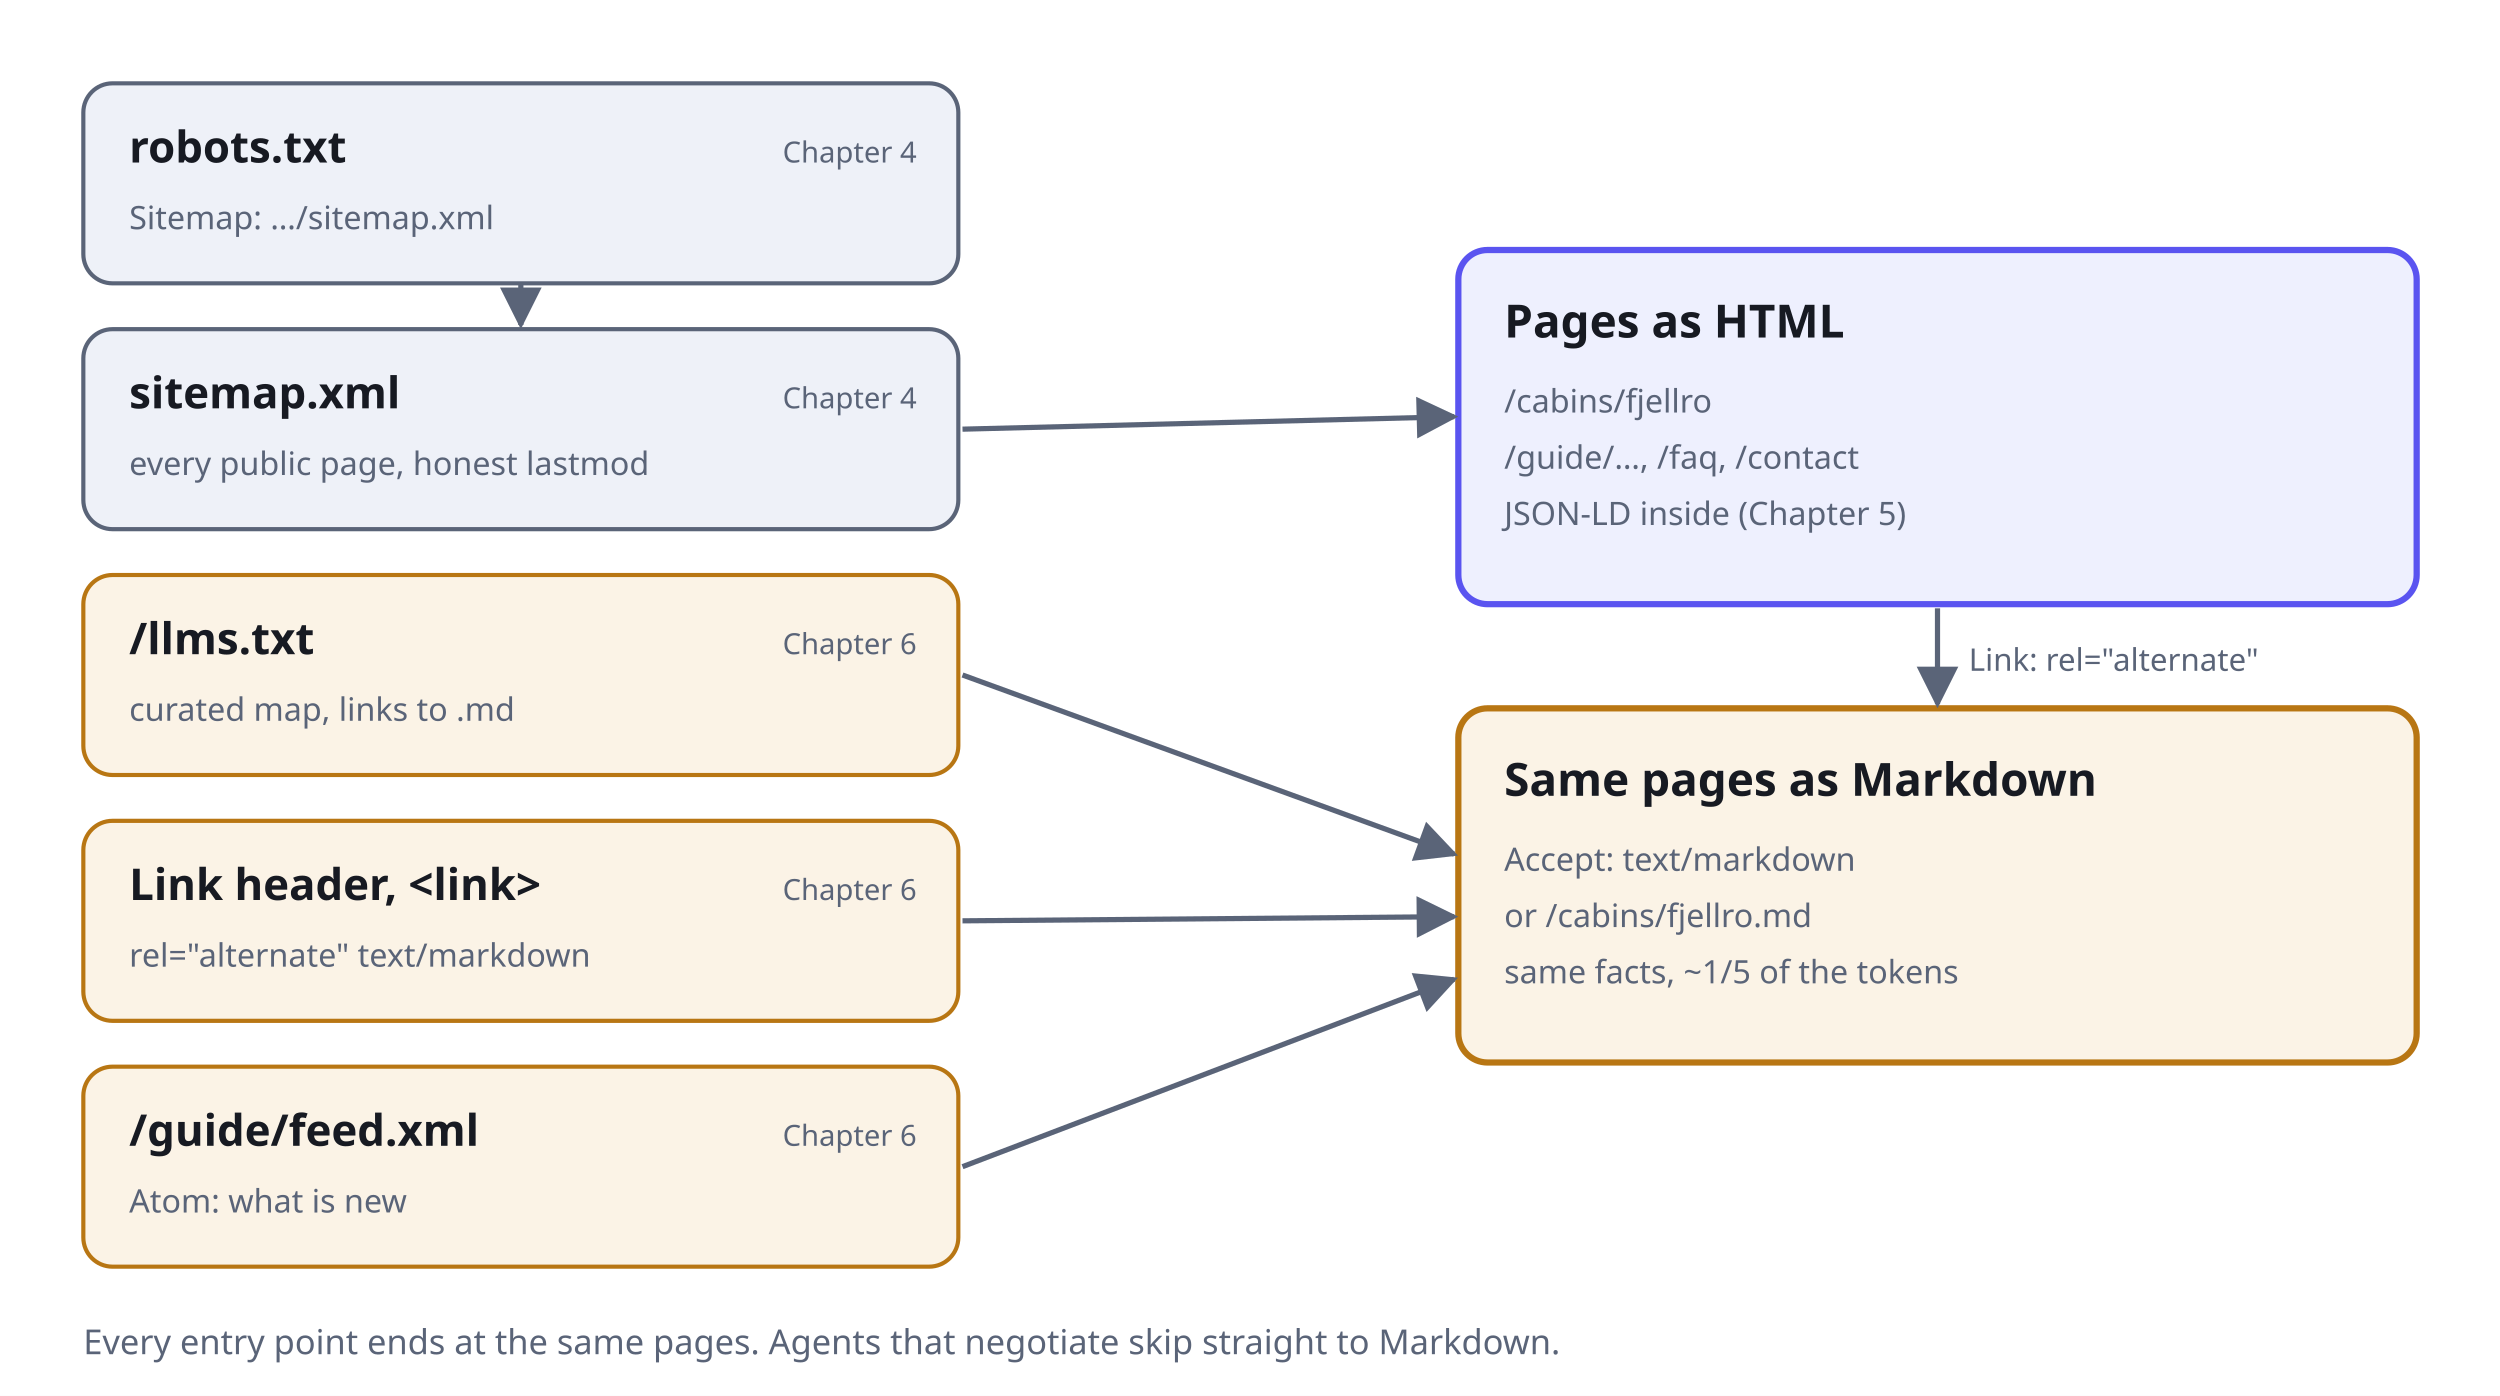
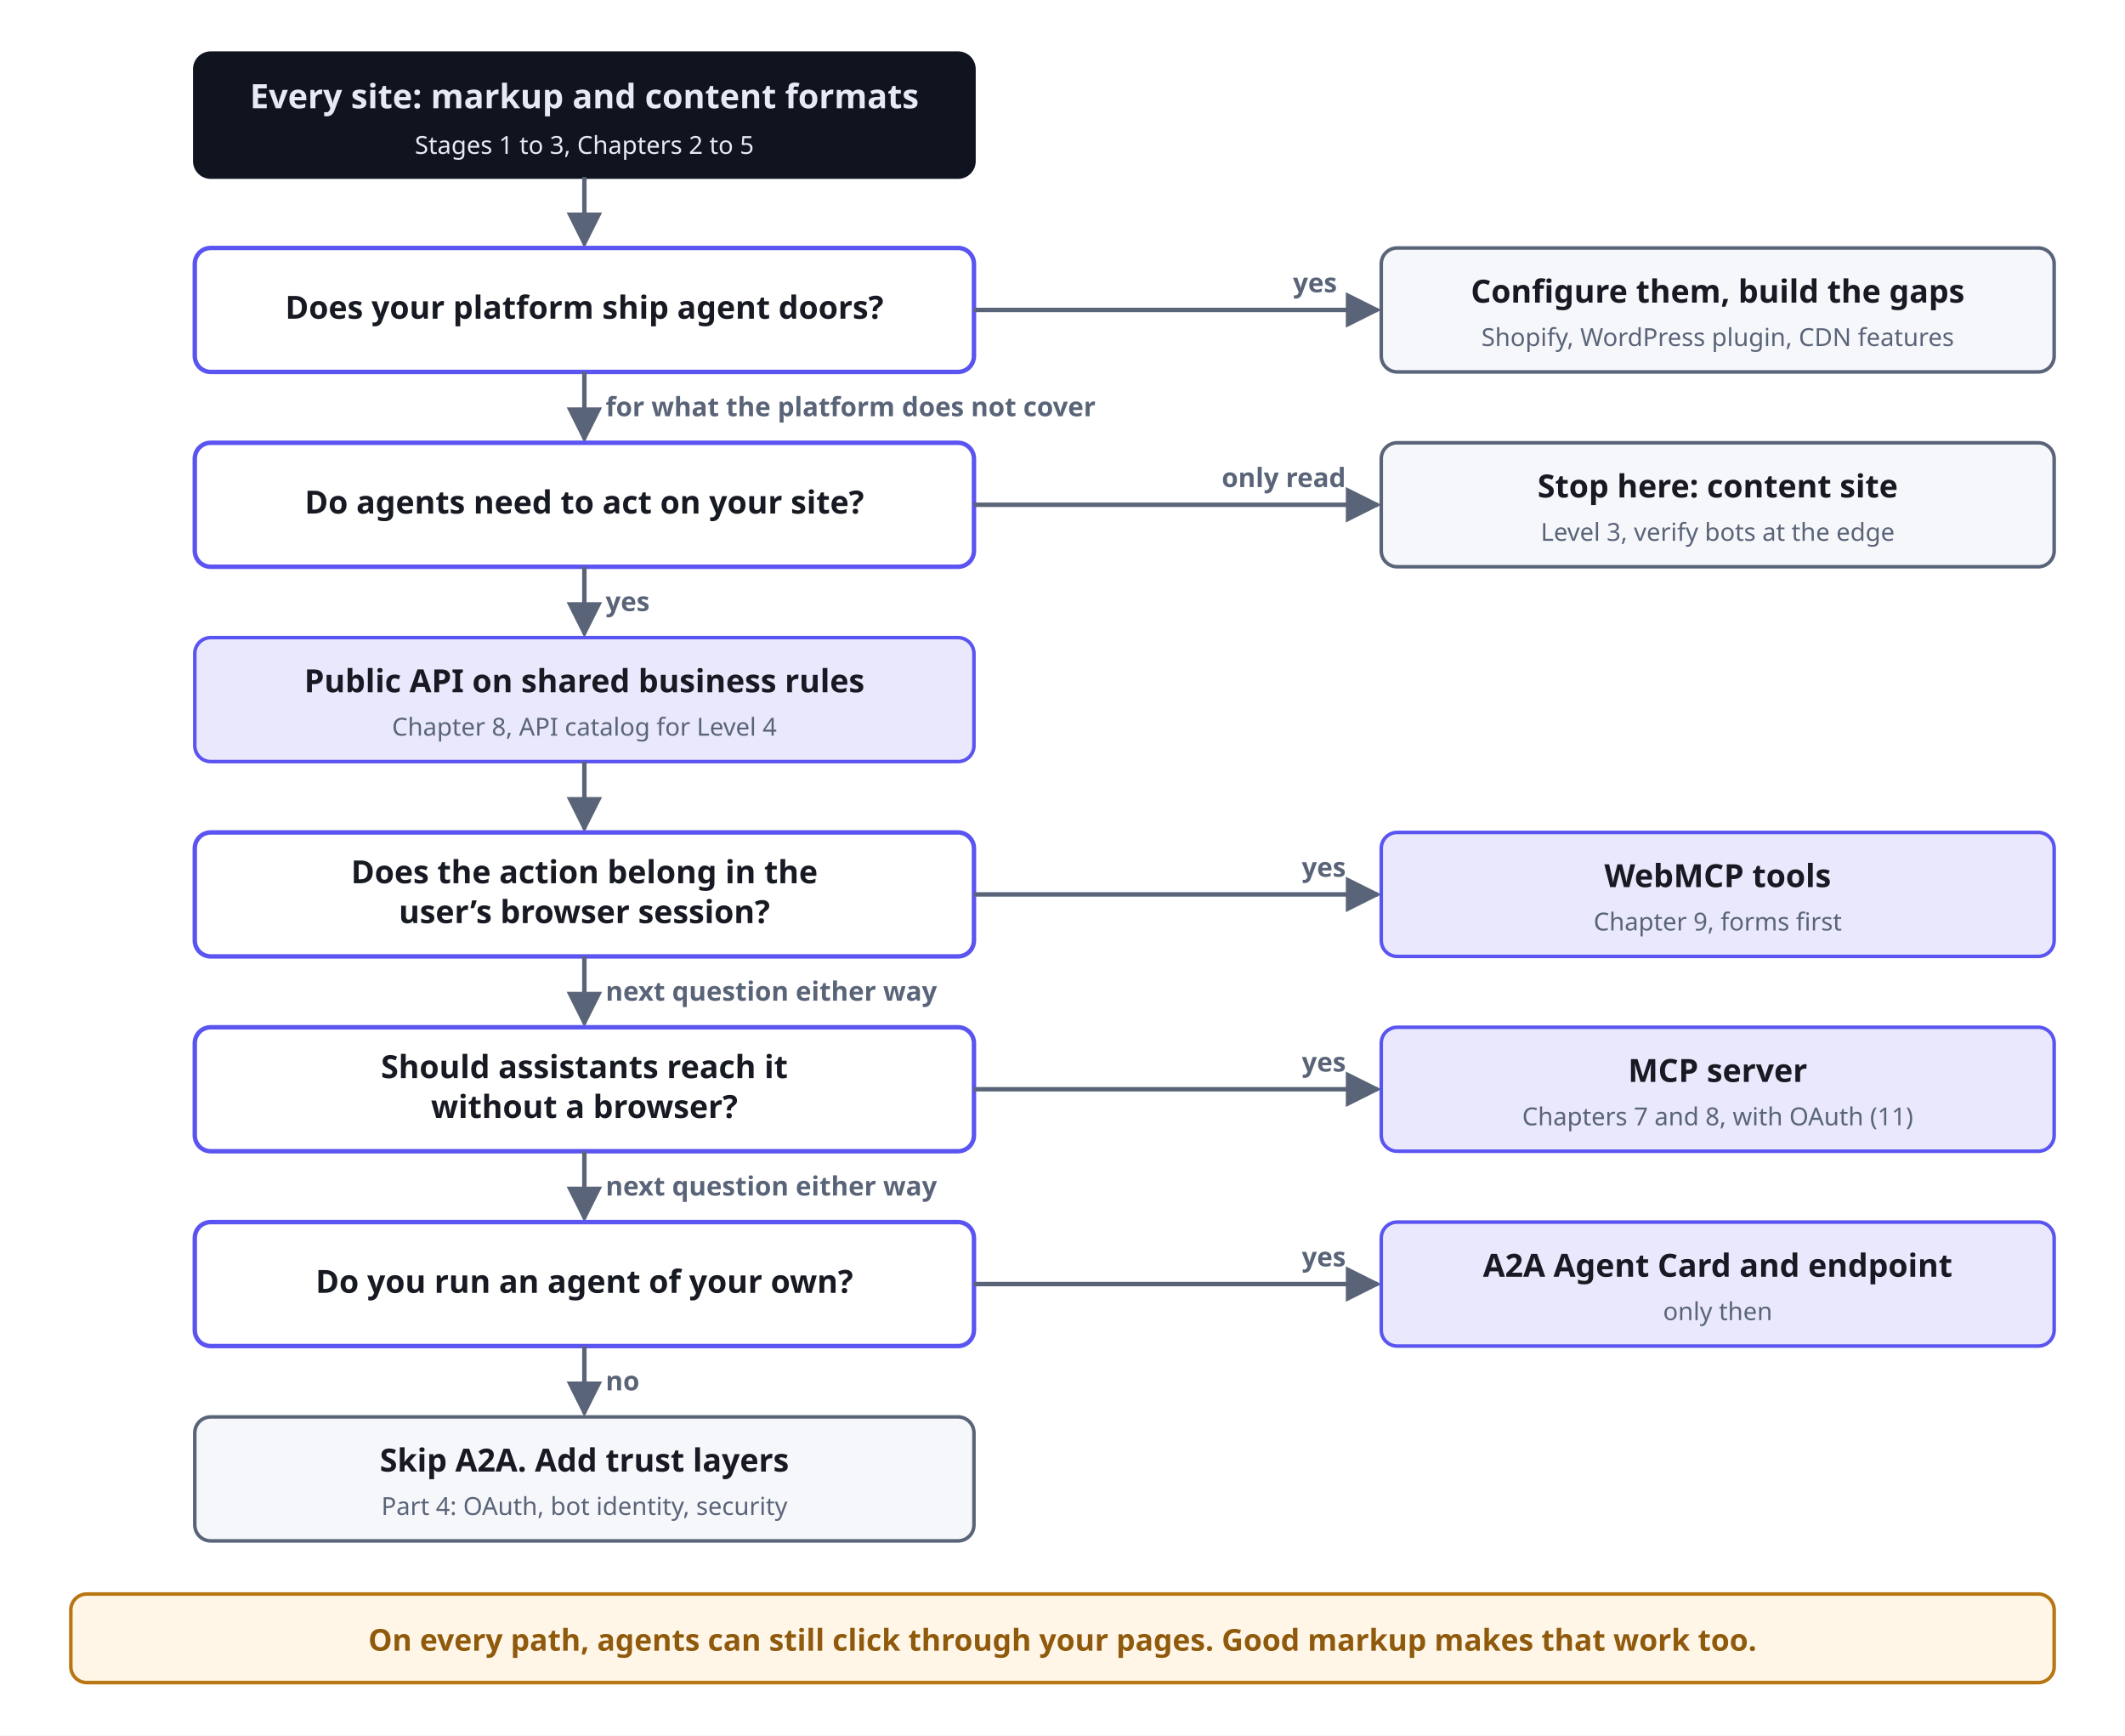
- <svg xmlns="http://www.w3.org/2000/svg" viewBox="0 0 1200 670" width="1200" height="670">
+ <svg xmlns="http://www.w3.org/2000/svg" viewBox="0 0 1200 980" width="1200" height="980">
  <defs>
    <marker id="arr" viewBox="0 0 10 10" refX="9" refY="5" markerWidth="8" markerHeight="8" orient="auto-start-reverse">
      <path d="M0,0 L10,5 L0,10 z" fill="#5A6478" />
    </marker>
  </defs>
-   <rect width="1200" height="670" fill="#FFFFFF" />
-   <rect x="40" y="40" width="420" height="96" rx="14" fill="#EEF1F8" stroke="#5A6478" stroke-width="2" />
-   <text x="62" y="78" font-family="Bricolage Grotesque" font-size="21" font-weight="800" fill="#171A22" text-anchor="start">robots.txt</text>
-   <text x="62" y="110" font-family="IBM Plex Mono" font-size="15.5" font-weight="400" fill="#5A6478" text-anchor="start">Sitemap: …/sitemap.xml</text>
-   <text x="440" y="78" font-family="IBM Plex Mono" font-size="14" font-weight="400" fill="#5A6478" text-anchor="end">Chapter 4</text>
-   <rect x="40" y="158" width="420" height="96" rx="14" fill="#EEF1F8" stroke="#5A6478" stroke-width="2" />
-   <text x="62" y="196" font-family="Bricolage Grotesque" font-size="21" font-weight="800" fill="#171A22" text-anchor="start">sitemap.xml</text>
-   <text x="62" y="228" font-family="IBM Plex Mono" font-size="15.5" font-weight="400" fill="#5A6478" text-anchor="start">every public page, honest lastmod</text>
-   <text x="440" y="196" font-family="IBM Plex Mono" font-size="14" font-weight="400" fill="#5A6478" text-anchor="end">Chapter 4</text>
-   <rect x="40" y="276" width="420" height="96" rx="14" fill="#FBF3E6" stroke="#B87613" stroke-width="2" />
-   <text x="62" y="314" font-family="Bricolage Grotesque" font-size="21" font-weight="800" fill="#171A22" text-anchor="start">/llms.txt</text>
-   <text x="62" y="346" font-family="IBM Plex Mono" font-size="15.5" font-weight="400" fill="#5A6478" text-anchor="start">curated map, links to .md</text>
-   <text x="440" y="314" font-family="IBM Plex Mono" font-size="14" font-weight="400" fill="#5A6478" text-anchor="end">Chapter 6</text>
-   <rect x="40" y="394" width="420" height="96" rx="14" fill="#FBF3E6" stroke="#B87613" stroke-width="2" />
-   <text x="62" y="432" font-family="Bricolage Grotesque" font-size="21" font-weight="800" fill="#171A22" text-anchor="start">Link header, &lt;link&gt;</text>
-   <text x="62" y="464" font-family="IBM Plex Mono" font-size="15.5" font-weight="400" fill="#5A6478" text-anchor="start">rel="alternate" text/markdown</text>
-   <text x="440" y="432" font-family="IBM Plex Mono" font-size="14" font-weight="400" fill="#5A6478" text-anchor="end">Chapter 6</text>
-   <rect x="40" y="512" width="420" height="96" rx="14" fill="#FBF3E6" stroke="#B87613" stroke-width="2" />
-   <text x="62" y="550" font-family="Bricolage Grotesque" font-size="21" font-weight="800" fill="#171A22" text-anchor="start">/guide/feed.xml</text>
-   <text x="62" y="582" font-family="IBM Plex Mono" font-size="15.5" font-weight="400" fill="#5A6478" text-anchor="start">Atom: what is new</text>
-   <text x="440" y="550" font-family="IBM Plex Mono" font-size="14" font-weight="400" fill="#5A6478" text-anchor="end">Chapter 6</text>
-   <line x1="250" y1="136" x2="250" y2="156" stroke="#5A6478" stroke-width="2.5" marker-end="url(#arr)" />
-   <rect x="700" y="120" width="460" height="170" rx="14" fill="#EEF0FE" stroke="#5A54F0" stroke-width="3" />
-   <text x="722" y="162" font-family="Bricolage Grotesque" font-size="22" font-weight="800" fill="#171A22" text-anchor="start">Pages as HTML</text>
-   <text x="722" y="198" font-family="IBM Plex Mono" font-size="15.5" font-weight="400" fill="#5A6478" text-anchor="start">/cabins/fjellro</text>
-   <text x="722" y="225" font-family="IBM Plex Mono" font-size="15.5" font-weight="400" fill="#5A6478" text-anchor="start">/guide/…, /faq, /contact</text>
-   <text x="722" y="252" font-family="IBM Plex Mono" font-size="15.5" font-weight="400" fill="#5A6478" text-anchor="start">JSON-LD inside (Chapter 5)</text>
-   <rect x="700" y="340" width="460" height="170" rx="14" fill="#FBF3E6" stroke="#B87613" stroke-width="3" />
-   <text x="722" y="382" font-family="Bricolage Grotesque" font-size="22" font-weight="800" fill="#171A22" text-anchor="start">Same pages as Markdown</text>
-   <text x="722" y="418" font-family="IBM Plex Mono" font-size="15.5" font-weight="400" fill="#5A6478" text-anchor="start">Accept: text/markdown</text>
-   <text x="722" y="445" font-family="IBM Plex Mono" font-size="15.5" font-weight="400" fill="#5A6478" text-anchor="start">or /cabins/fjellro.md</text>
-   <text x="722" y="472" font-family="IBM Plex Mono" font-size="15.5" font-weight="400" fill="#5A6478" text-anchor="start">same facts, ~1/5 of the tokens</text>
-   <line x1="462" y1="206" x2="698" y2="200" stroke="#5A6478" stroke-width="2.5" marker-end="url(#arr)" />
-   <line x1="462" y1="324" x2="698" y2="410" stroke="#5A6478" stroke-width="2.5" marker-end="url(#arr)" />
-   <line x1="462" y1="442" x2="698" y2="440" stroke="#5A6478" stroke-width="2.5" marker-end="url(#arr)" />
-   <line x1="462" y1="560" x2="698" y2="470" stroke="#5A6478" stroke-width="2.5" marker-end="url(#arr)" />
-   <line x1="930" y1="292" x2="930" y2="338" stroke="#5A6478" stroke-width="2.5" marker-end="url(#arr)" />
-   <text x="945" y="322" font-family="Literata" font-size="15" fill="#5A6478" text-anchor="start">Link: rel="alternate"</text>
-   <text x="40" y="650" font-family="Literata" font-size="16.5" fill="#5A6478" text-anchor="start">Every entry point ends at the same pages. Agents that negotiate skip straight to Markdown.</text>
+   <rect width="1200" height="980" fill="#FFFFFF" />
+   <rect x="110.0" y="30" width="440" height="70" rx="9" fill="#10141F" stroke="#10141F" stroke-width="2" />
+   <text x="330.0" y="61.125" font-family="Bricolage Grotesque" font-size="19" font-weight="700" fill="#E6EAF6" text-anchor="middle">Every site: markup and content formats</text>
+   <text x="330.0" y="86.875" font-family="Literata" font-size="14" font-weight="400" fill="#E6EAF6" text-anchor="middle">Stages 1 to 3, Chapters 2 to 5</text>
+   <line x1="330" y1="100" x2="330" y2="138" stroke="#5A6478" stroke-width="2.5" marker-end="url(#arr)" />
+   <rect x="110.0" y="140" width="440" height="70" rx="9" fill="#FFFFFF" stroke="#5A54F0" stroke-width="2.5" />
+   <text x="330.0" y="179.95" font-family="Bricolage Grotesque" font-size="18" font-weight="700" fill="#171A22" text-anchor="middle">Does your platform ship agent doors?</text>
+   <line x1="550.0" y1="175" x2="778" y2="175" stroke="#5A6478" stroke-width="2.5" marker-end="url(#arr)" />
+   <text x="755" y="165" font-family="Bricolage Grotesque" font-size="15" font-weight="700" fill="#5A6478" text-anchor="end">yes</text>
+   <rect x="780" y="140" width="380" height="70" rx="9" fill="#F6F7FB" stroke="#5A6478" stroke-width="2" />
+   <text x="970.0" y="170.85" font-family="Bricolage Grotesque" font-size="18" font-weight="700" fill="#171A22" text-anchor="middle">Configure them, build the gaps</text>
+   <text x="970.0" y="195.35" font-family="Literata" font-size="14" font-weight="400" fill="#5A6478" text-anchor="middle">Shopify, WordPress plugin, CDN features</text>
+   <line x1="330" y1="210" x2="330" y2="248" stroke="#5A6478" stroke-width="2.5" marker-end="url(#arr)" />
+   <text x="342" y="235" font-family="Bricolage Grotesque" font-size="15" font-weight="700" fill="#5A6478" text-anchor="start">for what the platform does not cover</text>
+   <rect x="110.0" y="250" width="440" height="70" rx="9" fill="#FFFFFF" stroke="#5A54F0" stroke-width="2.5" />
+   <text x="330.0" y="289.95" font-family="Bricolage Grotesque" font-size="18" font-weight="700" fill="#171A22" text-anchor="middle">Do agents need to act on your site?</text>
+   <line x1="550.0" y1="285" x2="778" y2="285" stroke="#5A6478" stroke-width="2.5" marker-end="url(#arr)" />
+   <text x="760" y="275" font-family="Bricolage Grotesque" font-size="15" font-weight="700" fill="#5A6478" text-anchor="end">only read</text>
+   <rect x="780" y="250" width="380" height="70" rx="9" fill="#F6F7FB" stroke="#5A6478" stroke-width="2" />
+   <text x="970.0" y="280.85" font-family="Bricolage Grotesque" font-size="18" font-weight="700" fill="#171A22" text-anchor="middle">Stop here: content site</text>
+   <text x="970.0" y="305.35" font-family="Literata" font-size="14" font-weight="400" fill="#5A6478" text-anchor="middle">Level 3, verify bots at the edge</text>
+   <line x1="330" y1="320" x2="330" y2="358" stroke="#5A6478" stroke-width="2.5" marker-end="url(#arr)" />
+   <text x="342" y="345" font-family="Bricolage Grotesque" font-size="15" font-weight="700" fill="#5A6478" text-anchor="start">yes</text>
+   <rect x="110.0" y="360" width="440" height="70" rx="9" fill="#E9E8FD" stroke="#5A54F0" stroke-width="2" />
+   <text x="330.0" y="390.85" font-family="Bricolage Grotesque" font-size="18" font-weight="700" fill="#171A22" text-anchor="middle">Public API on shared business rules</text>
+   <text x="330.0" y="415.35" font-family="Literata" font-size="14" font-weight="400" fill="#5A6478" text-anchor="middle">Chapter 8, API catalog for Level 4</text>
+   <line x1="330" y1="430" x2="330" y2="468" stroke="#5A6478" stroke-width="2.5" marker-end="url(#arr)" />
+   <rect x="110.0" y="470" width="440" height="70" rx="9" fill="#FFFFFF" stroke="#5A54F0" stroke-width="2.5" />
+   <text x="330.0" y="498.7" font-family="Bricolage Grotesque" font-size="18" font-weight="700" fill="#171A22" text-anchor="middle">Does the action belong in the</text>
+   <text x="330.0" y="521.2" font-family="Bricolage Grotesque" font-size="18" font-weight="700" fill="#171A22" text-anchor="middle">user’s browser session?</text>
+   <line x1="550.0" y1="505" x2="778" y2="505" stroke="#5A6478" stroke-width="2.5" marker-end="url(#arr)" />
+   <text x="760" y="495" font-family="Bricolage Grotesque" font-size="15" font-weight="700" fill="#5A6478" text-anchor="end">yes</text>
+   <rect x="780" y="470" width="380" height="70" rx="9" fill="#E9E8FD" stroke="#5A54F0" stroke-width="2" />
+   <text x="970.0" y="500.85" font-family="Bricolage Grotesque" font-size="18" font-weight="700" fill="#171A22" text-anchor="middle">WebMCP tools</text>
+   <text x="970.0" y="525.35" font-family="Literata" font-size="14" font-weight="400" fill="#5A6478" text-anchor="middle">Chapter 9, forms first</text>
+   <line x1="330" y1="540" x2="330" y2="578" stroke="#5A6478" stroke-width="2.5" marker-end="url(#arr)" />
+   <text x="342" y="565" font-family="Bricolage Grotesque" font-size="15" font-weight="700" fill="#5A6478" text-anchor="start">next question either way</text>
+   <rect x="110.0" y="580" width="440" height="70" rx="9" fill="#FFFFFF" stroke="#5A54F0" stroke-width="2.5" />
+   <text x="330.0" y="608.7" font-family="Bricolage Grotesque" font-size="18" font-weight="700" fill="#171A22" text-anchor="middle">Should assistants reach it</text>
+   <text x="330.0" y="631.2" font-family="Bricolage Grotesque" font-size="18" font-weight="700" fill="#171A22" text-anchor="middle">without a browser?</text>
+   <line x1="550.0" y1="615" x2="778" y2="615" stroke="#5A6478" stroke-width="2.5" marker-end="url(#arr)" />
+   <text x="760" y="605" font-family="Bricolage Grotesque" font-size="15" font-weight="700" fill="#5A6478" text-anchor="end">yes</text>
+   <rect x="780" y="580" width="380" height="70" rx="9" fill="#E9E8FD" stroke="#5A54F0" stroke-width="2" />
+   <text x="970.0" y="610.85" font-family="Bricolage Grotesque" font-size="18" font-weight="700" fill="#171A22" text-anchor="middle">MCP server</text>
+   <text x="970.0" y="635.35" font-family="Literata" font-size="14" font-weight="400" fill="#5A6478" text-anchor="middle">Chapters 7 and 8, with OAuth (11)</text>
+   <line x1="330" y1="650" x2="330" y2="688" stroke="#5A6478" stroke-width="2.5" marker-end="url(#arr)" />
+   <text x="342" y="675" font-family="Bricolage Grotesque" font-size="15" font-weight="700" fill="#5A6478" text-anchor="start">next question either way</text>
+   <rect x="110.0" y="690" width="440" height="70" rx="9" fill="#FFFFFF" stroke="#5A54F0" stroke-width="2.5" />
+   <text x="330.0" y="729.95" font-family="Bricolage Grotesque" font-size="18" font-weight="700" fill="#171A22" text-anchor="middle">Do you run an agent of your own?</text>
+   <line x1="550.0" y1="725" x2="778" y2="725" stroke="#5A6478" stroke-width="2.5" marker-end="url(#arr)" />
+   <text x="760" y="715" font-family="Bricolage Grotesque" font-size="15" font-weight="700" fill="#5A6478" text-anchor="end">yes</text>
+   <rect x="780" y="690" width="380" height="70" rx="9" fill="#E9E8FD" stroke="#5A54F0" stroke-width="2" />
+   <text x="970.0" y="720.85" font-family="Bricolage Grotesque" font-size="18" font-weight="700" fill="#171A22" text-anchor="middle">A2A Agent Card and endpoint</text>
+   <text x="970.0" y="745.35" font-family="Literata" font-size="14" font-weight="400" fill="#5A6478" text-anchor="middle">only then</text>
+   <line x1="330" y1="760" x2="330" y2="798" stroke="#5A6478" stroke-width="2.5" marker-end="url(#arr)" />
+   <text x="342" y="785" font-family="Bricolage Grotesque" font-size="15" font-weight="700" fill="#5A6478" text-anchor="start">no</text>
+   <rect x="110.0" y="800" width="440" height="70" rx="9" fill="#F6F7FB" stroke="#5A6478" stroke-width="2" />
+   <text x="330.0" y="830.85" font-family="Bricolage Grotesque" font-size="18" font-weight="700" fill="#171A22" text-anchor="middle">Skip A2A. Add trust layers</text>
+   <text x="330.0" y="855.35" font-family="Literata" font-size="14" font-weight="400" fill="#5A6478" text-anchor="middle">Part 4: OAuth, bot identity, security</text>
+   <rect x="40" y="900" width="1120" height="50" rx="9" fill="#FFF6E8" stroke="#B87613" stroke-width="2" />
+   <text x="600" y="932" font-family="Bricolage Grotesque" font-size="17" font-weight="700" fill="#8F5A0C" text-anchor="middle">On every path, agents can still click through your pages. Good markup makes that work too.</text>
</svg>
